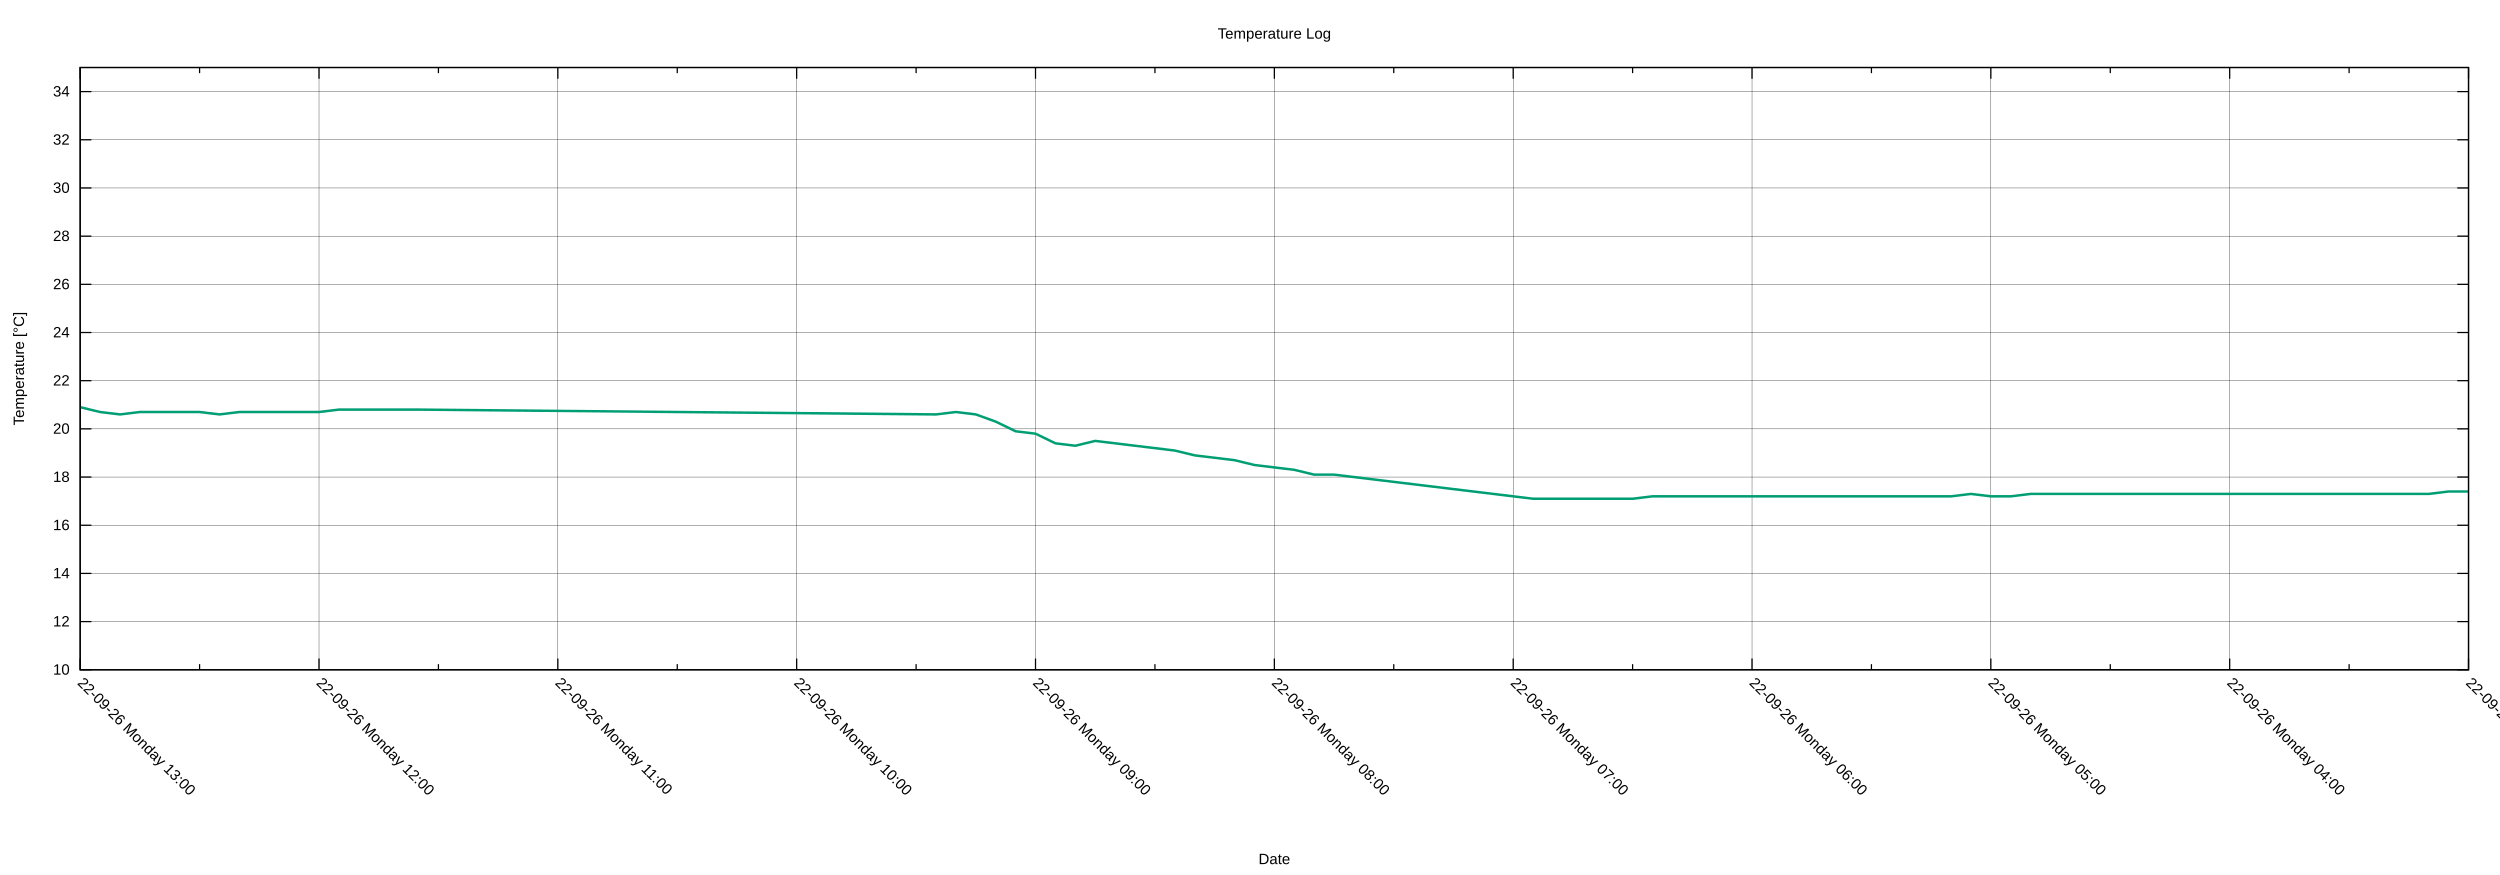
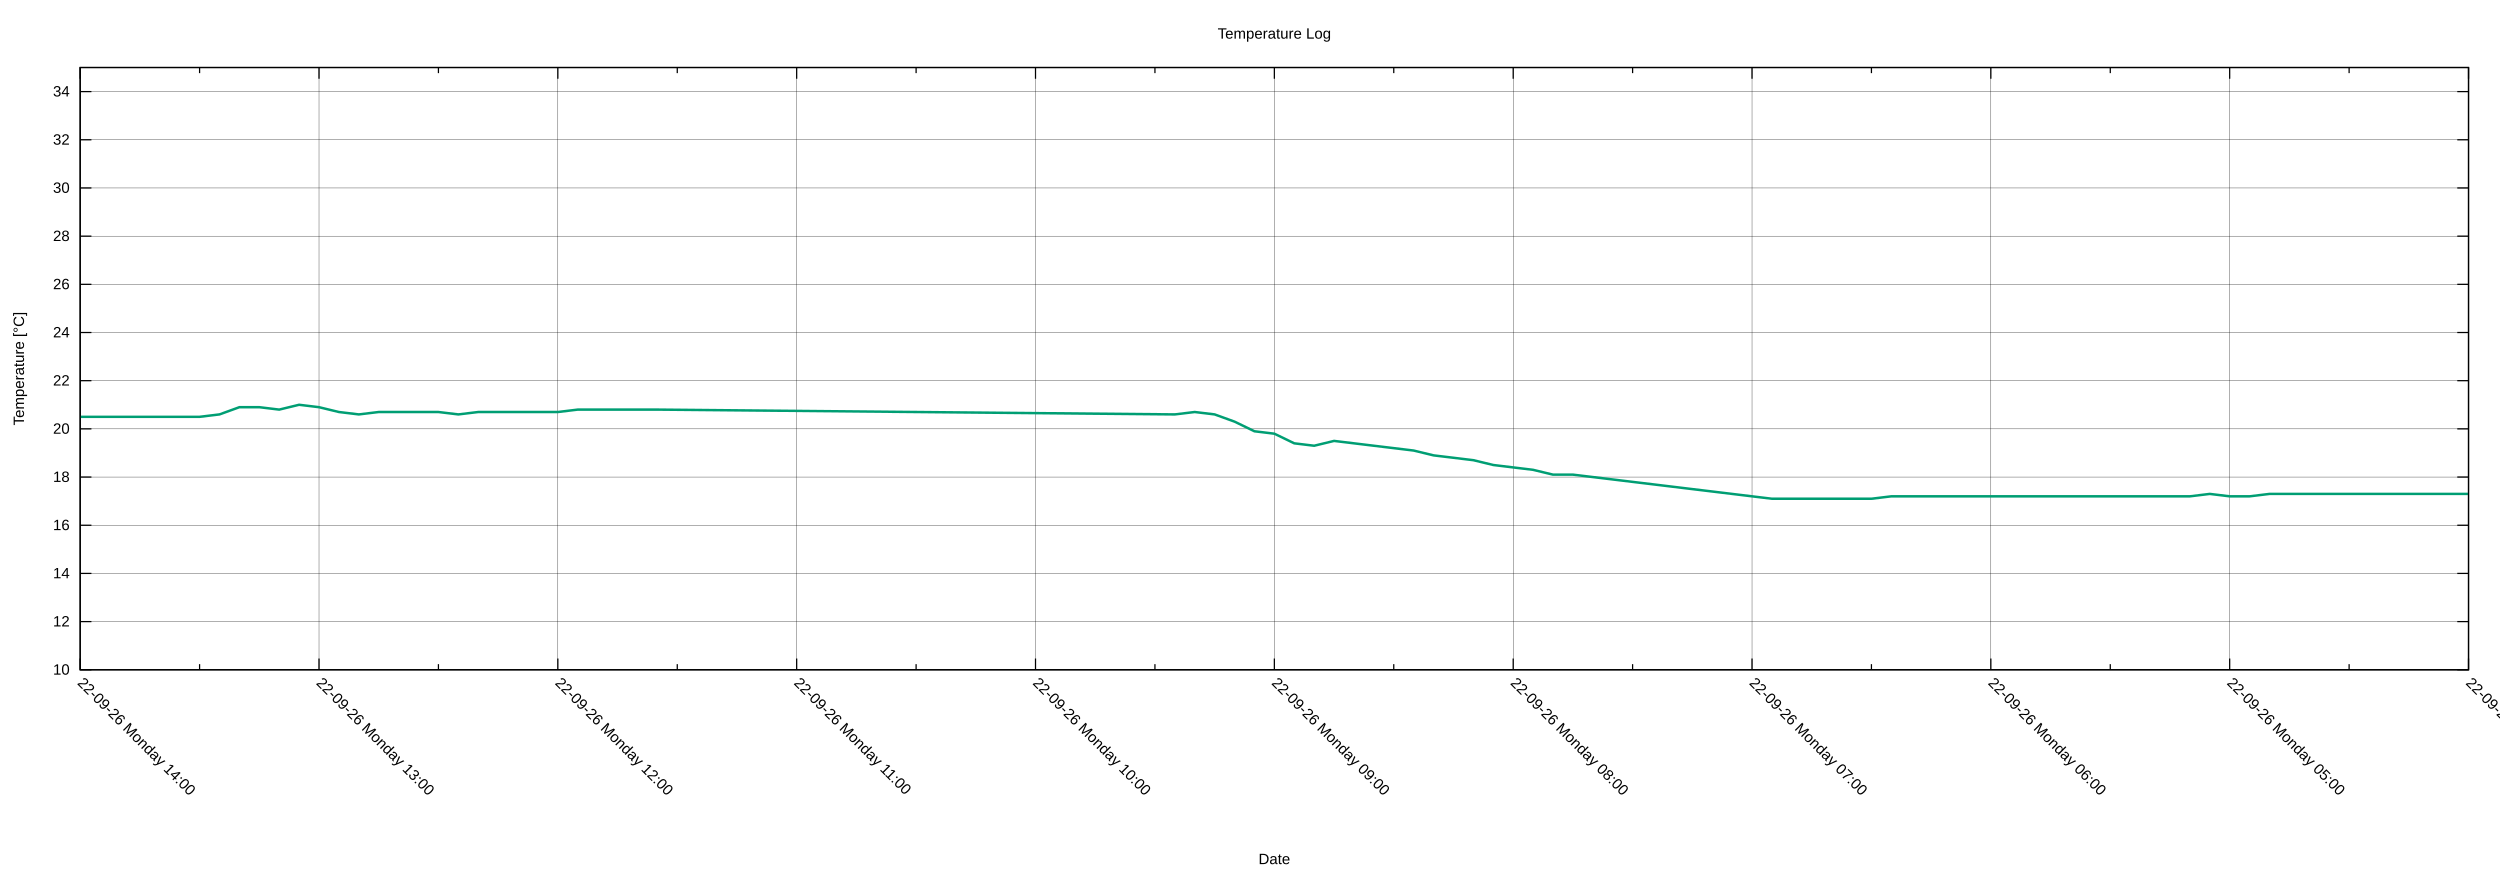
<svg xmlns="http://www.w3.org/2000/svg" xmlns:xlink="http://www.w3.org/1999/xlink" width="2000" height="700" viewBox="0 0 2000 700">
  <g id="gnuplot_canvas">
    <rect x="0" y="0" width="2000" height="700" fill="none" />
    <defs>
      <circle id="gpDot" r="0.5" stroke-width="0.5" stroke="currentColor" />
      <path id="gpPt0" stroke-width="0.222" stroke="currentColor" d="M-1,0 h2 M0,-1 v2" />
      <path id="gpPt1" stroke-width="0.222" stroke="currentColor" d="M-1,-1 L1,1 M1,-1 L-1,1" />
      <path id="gpPt2" stroke-width="0.222" stroke="currentColor" d="M-1,0 L1,0 M0,-1 L0,1 M-1,-1 L1,1 M-1,1 L1,-1" />
      <rect id="gpPt3" stroke-width="0.222" stroke="currentColor" x="-1" y="-1" width="2" height="2" />
      <rect id="gpPt4" stroke-width="0.222" stroke="currentColor" fill="currentColor" x="-1" y="-1" width="2" height="2" />
      <circle id="gpPt5" stroke-width="0.222" stroke="currentColor" cx="0" cy="0" r="1" />
      <use xlink:href="#gpPt5" id="gpPt6" fill="currentColor" stroke="none" />
      <path id="gpPt7" stroke-width="0.222" stroke="currentColor" d="M0,-1.33 L-1.33,0.67 L1.33,0.67 z" />
      <use xlink:href="#gpPt7" id="gpPt8" fill="currentColor" stroke="none" />
      <use xlink:href="#gpPt7" id="gpPt9" stroke="currentColor" transform="rotate(180)" />
      <use xlink:href="#gpPt9" id="gpPt10" fill="currentColor" stroke="none" />
      <use xlink:href="#gpPt3" id="gpPt11" stroke="currentColor" transform="rotate(45)" />
      <use xlink:href="#gpPt11" id="gpPt12" fill="currentColor" stroke="none" />
      <path id="gpPt13" stroke-width="0.222" stroke="currentColor" d="M0,1.330 L1.265,0.411 L0.782,-1.067 L-0.782,-1.076 L-1.265,0.411 z" />
      <use xlink:href="#gpPt13" id="gpPt14" fill="currentColor" stroke="none" />
      <filter id="textbox" filterUnits="objectBoundingBox" x="0" y="0" height="1" width="1">
        <feFlood flood-color="white" flood-opacity="1" result="bgnd" />
        <feComposite in="SourceGraphic" in2="bgnd" operator="atop" />
      </filter>
      <filter id="greybox" filterUnits="objectBoundingBox" x="0" y="0" height="1" width="1">
        <feFlood flood-color="lightgrey" flood-opacity="1" result="grey" />
        <feComposite in="SourceGraphic" in2="grey" operator="atop" />
      </filter>
    </defs>
    <g fill="none" color="white" stroke="currentColor" stroke-width="1.00" stroke-linecap="butt" stroke-linejoin="miter">
</g>
    <g fill="none" color="black" stroke="currentColor" stroke-width="1.00" stroke-linecap="butt" stroke-linejoin="miter">
</g>
    <g fill="none" color="black" stroke="black" stroke-width="0.25" stroke-linecap="butt" stroke-linejoin="miter">
</g>
    <g fill="none" color="black" stroke="currentColor" stroke-width="0.25" stroke-linecap="butt" stroke-linejoin="miter">
      <path stroke="black" class="gridline" d="M64.14,535.82 L1974.82,535.82  " />
    </g>
    <g fill="none" color="black" stroke="black" stroke-width="1.00" stroke-linecap="butt" stroke-linejoin="miter">
</g>
    <g fill="none" color="black" stroke="currentColor" stroke-width="1.00" stroke-linecap="butt" stroke-linejoin="miter">
      <path stroke="black" d="M64.14,535.82 L73.14,535.82 M1974.82,535.82 L1965.82,535.82  " />
      <g transform="translate(55.75,539.72)" stroke="none" fill="black" font-family="Arial" font-size="12.00" text-anchor="end">
        <text>
          <tspan font-family="Arial"> 10</tspan>
        </text>
      </g>
    </g>
    <g fill="none" color="black" stroke="currentColor" stroke-width="1.00" stroke-linecap="butt" stroke-linejoin="miter">
</g>
    <g fill="none" color="black" stroke="black" stroke-width="0.25" stroke-linecap="butt" stroke-linejoin="miter">
</g>
    <g fill="none" color="black" stroke="currentColor" stroke-width="0.25" stroke-linecap="butt" stroke-linejoin="miter">
      <path stroke="black" class="gridline" d="M64.14,497.28 L1974.82,497.28  " />
    </g>
    <g fill="none" color="black" stroke="black" stroke-width="1.00" stroke-linecap="butt" stroke-linejoin="miter">
</g>
    <g fill="none" color="black" stroke="currentColor" stroke-width="1.00" stroke-linecap="butt" stroke-linejoin="miter">
      <path stroke="black" d="M64.14,497.28 L73.14,497.28 M1974.82,497.28 L1965.82,497.28  " />
      <g transform="translate(55.75,501.18)" stroke="none" fill="black" font-family="Arial" font-size="12.00" text-anchor="end">
        <text>
          <tspan font-family="Arial"> 12</tspan>
        </text>
      </g>
    </g>
    <g fill="none" color="black" stroke="currentColor" stroke-width="1.00" stroke-linecap="butt" stroke-linejoin="miter">
</g>
    <g fill="none" color="black" stroke="black" stroke-width="0.25" stroke-linecap="butt" stroke-linejoin="miter">
</g>
    <g fill="none" color="black" stroke="currentColor" stroke-width="0.25" stroke-linecap="butt" stroke-linejoin="miter">
      <path stroke="black" class="gridline" d="M64.14,458.73 L1974.82,458.73  " />
    </g>
    <g fill="none" color="black" stroke="black" stroke-width="1.00" stroke-linecap="butt" stroke-linejoin="miter">
</g>
    <g fill="none" color="black" stroke="currentColor" stroke-width="1.00" stroke-linecap="butt" stroke-linejoin="miter">
      <path stroke="black" d="M64.14,458.73 L73.14,458.73 M1974.82,458.73 L1965.82,458.73  " />
      <g transform="translate(55.75,462.63)" stroke="none" fill="black" font-family="Arial" font-size="12.00" text-anchor="end">
        <text>
          <tspan font-family="Arial"> 14</tspan>
        </text>
      </g>
    </g>
    <g fill="none" color="black" stroke="currentColor" stroke-width="1.00" stroke-linecap="butt" stroke-linejoin="miter">
</g>
    <g fill="none" color="black" stroke="black" stroke-width="0.25" stroke-linecap="butt" stroke-linejoin="miter">
</g>
    <g fill="none" color="black" stroke="currentColor" stroke-width="0.25" stroke-linecap="butt" stroke-linejoin="miter">
      <path stroke="black" class="gridline" d="M64.14,420.19 L1974.82,420.19  " />
    </g>
    <g fill="none" color="black" stroke="black" stroke-width="1.00" stroke-linecap="butt" stroke-linejoin="miter">
</g>
    <g fill="none" color="black" stroke="currentColor" stroke-width="1.00" stroke-linecap="butt" stroke-linejoin="miter">
      <path stroke="black" d="M64.14,420.19 L73.14,420.19 M1974.82,420.19 L1965.82,420.19  " />
      <g transform="translate(55.75,424.09)" stroke="none" fill="black" font-family="Arial" font-size="12.00" text-anchor="end">
        <text>
          <tspan font-family="Arial"> 16</tspan>
        </text>
      </g>
    </g>
    <g fill="none" color="black" stroke="currentColor" stroke-width="1.00" stroke-linecap="butt" stroke-linejoin="miter">
</g>
    <g fill="none" color="black" stroke="black" stroke-width="0.25" stroke-linecap="butt" stroke-linejoin="miter">
</g>
    <g fill="none" color="black" stroke="currentColor" stroke-width="0.25" stroke-linecap="butt" stroke-linejoin="miter">
      <path stroke="black" class="gridline" d="M64.14,381.64 L1974.82,381.64  " />
    </g>
    <g fill="none" color="black" stroke="black" stroke-width="1.00" stroke-linecap="butt" stroke-linejoin="miter">
</g>
    <g fill="none" color="black" stroke="currentColor" stroke-width="1.00" stroke-linecap="butt" stroke-linejoin="miter">
      <path stroke="black" d="M64.14,381.64 L73.14,381.64 M1974.82,381.64 L1965.82,381.64  " />
      <g transform="translate(55.75,385.54)" stroke="none" fill="black" font-family="Arial" font-size="12.00" text-anchor="end">
        <text>
          <tspan font-family="Arial"> 18</tspan>
        </text>
      </g>
    </g>
    <g fill="none" color="black" stroke="currentColor" stroke-width="1.00" stroke-linecap="butt" stroke-linejoin="miter">
</g>
    <g fill="none" color="black" stroke="black" stroke-width="0.25" stroke-linecap="butt" stroke-linejoin="miter">
</g>
    <g fill="none" color="black" stroke="currentColor" stroke-width="0.25" stroke-linecap="butt" stroke-linejoin="miter">
      <path stroke="black" class="gridline" d="M64.14,343.10 L1974.82,343.10  " />
    </g>
    <g fill="none" color="black" stroke="black" stroke-width="1.00" stroke-linecap="butt" stroke-linejoin="miter">
</g>
    <g fill="none" color="black" stroke="currentColor" stroke-width="1.00" stroke-linecap="butt" stroke-linejoin="miter">
      <path stroke="black" d="M64.14,343.10 L73.14,343.10 M1974.82,343.10 L1965.82,343.10  " />
      <g transform="translate(55.75,347.00)" stroke="none" fill="black" font-family="Arial" font-size="12.00" text-anchor="end">
        <text>
          <tspan font-family="Arial"> 20</tspan>
        </text>
      </g>
    </g>
    <g fill="none" color="black" stroke="currentColor" stroke-width="1.00" stroke-linecap="butt" stroke-linejoin="miter">
</g>
    <g fill="none" color="black" stroke="black" stroke-width="0.25" stroke-linecap="butt" stroke-linejoin="miter">
</g>
    <g fill="none" color="black" stroke="currentColor" stroke-width="0.25" stroke-linecap="butt" stroke-linejoin="miter">
      <path stroke="black" class="gridline" d="M64.14,304.55 L1974.82,304.55  " />
    </g>
    <g fill="none" color="black" stroke="black" stroke-width="1.00" stroke-linecap="butt" stroke-linejoin="miter">
</g>
    <g fill="none" color="black" stroke="currentColor" stroke-width="1.00" stroke-linecap="butt" stroke-linejoin="miter">
      <path stroke="black" d="M64.14,304.55 L73.14,304.55 M1974.82,304.55 L1965.82,304.55  " />
      <g transform="translate(55.75,308.45)" stroke="none" fill="black" font-family="Arial" font-size="12.00" text-anchor="end">
        <text>
          <tspan font-family="Arial"> 22</tspan>
        </text>
      </g>
    </g>
    <g fill="none" color="black" stroke="currentColor" stroke-width="1.00" stroke-linecap="butt" stroke-linejoin="miter">
</g>
    <g fill="none" color="black" stroke="black" stroke-width="0.25" stroke-linecap="butt" stroke-linejoin="miter">
</g>
    <g fill="none" color="black" stroke="currentColor" stroke-width="0.25" stroke-linecap="butt" stroke-linejoin="miter">
      <path stroke="black" class="gridline" d="M64.14,266.01 L1974.82,266.01  " />
    </g>
    <g fill="none" color="black" stroke="black" stroke-width="1.00" stroke-linecap="butt" stroke-linejoin="miter">
</g>
    <g fill="none" color="black" stroke="currentColor" stroke-width="1.00" stroke-linecap="butt" stroke-linejoin="miter">
      <path stroke="black" d="M64.14,266.01 L73.14,266.01 M1974.82,266.01 L1965.82,266.01  " />
      <g transform="translate(55.75,269.91)" stroke="none" fill="black" font-family="Arial" font-size="12.00" text-anchor="end">
        <text>
          <tspan font-family="Arial"> 24</tspan>
        </text>
      </g>
    </g>
    <g fill="none" color="black" stroke="currentColor" stroke-width="1.00" stroke-linecap="butt" stroke-linejoin="miter">
</g>
    <g fill="none" color="black" stroke="black" stroke-width="0.25" stroke-linecap="butt" stroke-linejoin="miter">
</g>
    <g fill="none" color="black" stroke="currentColor" stroke-width="0.25" stroke-linecap="butt" stroke-linejoin="miter">
      <path stroke="black" class="gridline" d="M64.14,227.46 L1974.82,227.46  " />
    </g>
    <g fill="none" color="black" stroke="black" stroke-width="1.00" stroke-linecap="butt" stroke-linejoin="miter">
</g>
    <g fill="none" color="black" stroke="currentColor" stroke-width="1.00" stroke-linecap="butt" stroke-linejoin="miter">
      <path stroke="black" d="M64.14,227.46 L73.14,227.46 M1974.82,227.46 L1965.82,227.46  " />
      <g transform="translate(55.75,231.36)" stroke="none" fill="black" font-family="Arial" font-size="12.00" text-anchor="end">
        <text>
          <tspan font-family="Arial"> 26</tspan>
        </text>
      </g>
    </g>
    <g fill="none" color="black" stroke="currentColor" stroke-width="1.00" stroke-linecap="butt" stroke-linejoin="miter">
</g>
    <g fill="none" color="black" stroke="black" stroke-width="0.25" stroke-linecap="butt" stroke-linejoin="miter">
</g>
    <g fill="none" color="black" stroke="currentColor" stroke-width="0.25" stroke-linecap="butt" stroke-linejoin="miter">
      <path stroke="black" class="gridline" d="M64.14,188.92 L1974.82,188.92  " />
    </g>
    <g fill="none" color="black" stroke="black" stroke-width="1.00" stroke-linecap="butt" stroke-linejoin="miter">
</g>
    <g fill="none" color="black" stroke="currentColor" stroke-width="1.00" stroke-linecap="butt" stroke-linejoin="miter">
      <path stroke="black" d="M64.14,188.92 L73.14,188.92 M1974.82,188.92 L1965.82,188.92  " />
      <g transform="translate(55.75,192.82)" stroke="none" fill="black" font-family="Arial" font-size="12.00" text-anchor="end">
        <text>
          <tspan font-family="Arial"> 28</tspan>
        </text>
      </g>
    </g>
    <g fill="none" color="black" stroke="currentColor" stroke-width="1.00" stroke-linecap="butt" stroke-linejoin="miter">
</g>
    <g fill="none" color="black" stroke="black" stroke-width="0.25" stroke-linecap="butt" stroke-linejoin="miter">
</g>
    <g fill="none" color="black" stroke="currentColor" stroke-width="0.25" stroke-linecap="butt" stroke-linejoin="miter">
      <path stroke="black" class="gridline" d="M64.14,150.37 L1974.82,150.37  " />
    </g>
    <g fill="none" color="black" stroke="black" stroke-width="1.00" stroke-linecap="butt" stroke-linejoin="miter">
</g>
    <g fill="none" color="black" stroke="currentColor" stroke-width="1.00" stroke-linecap="butt" stroke-linejoin="miter">
      <path stroke="black" d="M64.14,150.37 L73.14,150.37 M1974.82,150.37 L1965.82,150.37  " />
      <g transform="translate(55.75,154.27)" stroke="none" fill="black" font-family="Arial" font-size="12.00" text-anchor="end">
        <text>
          <tspan font-family="Arial"> 30</tspan>
        </text>
      </g>
    </g>
    <g fill="none" color="black" stroke="currentColor" stroke-width="1.00" stroke-linecap="butt" stroke-linejoin="miter">
</g>
    <g fill="none" color="black" stroke="black" stroke-width="0.25" stroke-linecap="butt" stroke-linejoin="miter">
</g>
    <g fill="none" color="black" stroke="currentColor" stroke-width="0.25" stroke-linecap="butt" stroke-linejoin="miter">
      <path stroke="black" class="gridline" d="M64.14,111.83 L1974.82,111.83  " />
    </g>
    <g fill="none" color="black" stroke="black" stroke-width="1.00" stroke-linecap="butt" stroke-linejoin="miter">
</g>
    <g fill="none" color="black" stroke="currentColor" stroke-width="1.00" stroke-linecap="butt" stroke-linejoin="miter">
      <path stroke="black" d="M64.14,111.83 L73.14,111.83 M1974.82,111.83 L1965.82,111.83  " />
      <g transform="translate(55.75,115.73)" stroke="none" fill="black" font-family="Arial" font-size="12.00" text-anchor="end">
        <text>
          <tspan font-family="Arial"> 32</tspan>
        </text>
      </g>
    </g>
    <g fill="none" color="black" stroke="currentColor" stroke-width="1.00" stroke-linecap="butt" stroke-linejoin="miter">
</g>
    <g fill="none" color="black" stroke="black" stroke-width="0.25" stroke-linecap="butt" stroke-linejoin="miter">
</g>
    <g fill="none" color="black" stroke="currentColor" stroke-width="0.25" stroke-linecap="butt" stroke-linejoin="miter">
      <path stroke="black" class="gridline" d="M64.14,73.28 L1974.82,73.28  " />
    </g>
    <g fill="none" color="black" stroke="black" stroke-width="1.00" stroke-linecap="butt" stroke-linejoin="miter">
</g>
    <g fill="none" color="black" stroke="currentColor" stroke-width="1.00" stroke-linecap="butt" stroke-linejoin="miter">
      <path stroke="black" d="M64.14,73.28 L73.14,73.28 M1974.82,73.28 L1965.82,73.28  " />
      <g transform="translate(55.75,77.18)" stroke="none" fill="black" font-family="Arial" font-size="12.00" text-anchor="end">
        <text>
          <tspan font-family="Arial"> 34</tspan>
        </text>
      </g>
    </g>
    <g fill="none" color="black" stroke="currentColor" stroke-width="1.00" stroke-linecap="butt" stroke-linejoin="miter">
</g>
    <g fill="none" color="black" stroke="black" stroke-width="0.25" stroke-linecap="butt" stroke-linejoin="miter">
</g>
    <g fill="none" color="black" stroke="currentColor" stroke-width="0.25" stroke-linecap="butt" stroke-linejoin="miter">
      <path stroke="black" class="gridline" d="M1974.82,535.82 L1974.82,54.01  " />
    </g>
    <g fill="none" color="black" stroke="black" stroke-width="1.00" stroke-linecap="butt" stroke-linejoin="miter">
</g>
    <g fill="none" color="black" stroke="currentColor" stroke-width="1.00" stroke-linecap="butt" stroke-linejoin="miter">
      <path stroke="black" d="M1974.82,535.82 L1974.82,526.82 M1974.82,54.01 L1974.82,63.01  " />
      <g transform="translate(1972.06,546.97) rotate(45)" stroke="none" fill="black" font-family="Arial" font-size="12.00" text-anchor="start">
        <text>
-           <tspan font-family="Arial">22-09-26 Monday 03:00</tspan>
+           <tspan font-family="Arial">22-09-26 Monday 04:00</tspan>
        </text>
      </g>
    </g>
    <g fill="none" color="black" stroke="currentColor" stroke-width="1.00" stroke-linecap="butt" stroke-linejoin="miter">
      <path stroke="black" d="M1879.29,535.82 L1879.29,531.32 M1879.29,54.01 L1879.29,58.51  " />
    </g>
    <g fill="none" color="black" stroke="black" stroke-width="0.25" stroke-linecap="butt" stroke-linejoin="miter">
</g>
    <g fill="none" color="black" stroke="currentColor" stroke-width="0.25" stroke-linecap="butt" stroke-linejoin="miter">
      <path stroke="black" class="gridline" d="M1783.75,535.82 L1783.75,54.01  " />
    </g>
    <g fill="none" color="black" stroke="black" stroke-width="1.00" stroke-linecap="butt" stroke-linejoin="miter">
</g>
    <g fill="none" color="black" stroke="currentColor" stroke-width="1.00" stroke-linecap="butt" stroke-linejoin="miter">
      <path stroke="black" d="M1783.75,535.82 L1783.75,526.82 M1783.75,54.01 L1783.75,63.01  " />
      <g transform="translate(1780.99,546.97) rotate(45)" stroke="none" fill="black" font-family="Arial" font-size="12.00" text-anchor="start">
        <text>
-           <tspan font-family="Arial">22-09-26 Monday 04:00</tspan>
+           <tspan font-family="Arial">22-09-26 Monday 05:00</tspan>
        </text>
      </g>
    </g>
    <g fill="none" color="black" stroke="currentColor" stroke-width="1.00" stroke-linecap="butt" stroke-linejoin="miter">
      <path stroke="black" d="M1688.22,535.82 L1688.22,531.32 M1688.22,54.01 L1688.22,58.51  " />
    </g>
    <g fill="none" color="black" stroke="black" stroke-width="0.25" stroke-linecap="butt" stroke-linejoin="miter">
</g>
    <g fill="none" color="black" stroke="currentColor" stroke-width="0.25" stroke-linecap="butt" stroke-linejoin="miter">
      <path stroke="black" class="gridline" d="M1592.68,535.82 L1592.68,54.01  " />
    </g>
    <g fill="none" color="black" stroke="black" stroke-width="1.00" stroke-linecap="butt" stroke-linejoin="miter">
</g>
    <g fill="none" color="black" stroke="currentColor" stroke-width="1.00" stroke-linecap="butt" stroke-linejoin="miter">
      <path stroke="black" d="M1592.68,535.82 L1592.68,526.82 M1592.68,54.01 L1592.68,63.01  " />
      <g transform="translate(1589.92,546.97) rotate(45)" stroke="none" fill="black" font-family="Arial" font-size="12.00" text-anchor="start">
        <text>
-           <tspan font-family="Arial">22-09-26 Monday 05:00</tspan>
+           <tspan font-family="Arial">22-09-26 Monday 06:00</tspan>
        </text>
      </g>
    </g>
    <g fill="none" color="black" stroke="currentColor" stroke-width="1.00" stroke-linecap="butt" stroke-linejoin="miter">
      <path stroke="black" d="M1497.15,535.82 L1497.15,531.32 M1497.15,54.01 L1497.15,58.51  " />
    </g>
    <g fill="none" color="black" stroke="black" stroke-width="0.25" stroke-linecap="butt" stroke-linejoin="miter">
</g>
    <g fill="none" color="black" stroke="currentColor" stroke-width="0.25" stroke-linecap="butt" stroke-linejoin="miter">
      <path stroke="black" class="gridline" d="M1401.62,535.82 L1401.62,54.01  " />
    </g>
    <g fill="none" color="black" stroke="black" stroke-width="1.00" stroke-linecap="butt" stroke-linejoin="miter">
</g>
    <g fill="none" color="black" stroke="currentColor" stroke-width="1.00" stroke-linecap="butt" stroke-linejoin="miter">
      <path stroke="black" d="M1401.62,535.82 L1401.62,526.82 M1401.62,54.01 L1401.62,63.01  " />
      <g transform="translate(1398.86,546.97) rotate(45)" stroke="none" fill="black" font-family="Arial" font-size="12.00" text-anchor="start">
        <text>
-           <tspan font-family="Arial">22-09-26 Monday 06:00</tspan>
+           <tspan font-family="Arial">22-09-26 Monday 07:00</tspan>
        </text>
      </g>
    </g>
    <g fill="none" color="black" stroke="currentColor" stroke-width="1.00" stroke-linecap="butt" stroke-linejoin="miter">
      <path stroke="black" d="M1306.08,535.82 L1306.08,531.32 M1306.08,54.01 L1306.08,58.51  " />
    </g>
    <g fill="none" color="black" stroke="black" stroke-width="0.25" stroke-linecap="butt" stroke-linejoin="miter">
</g>
    <g fill="none" color="black" stroke="currentColor" stroke-width="0.25" stroke-linecap="butt" stroke-linejoin="miter">
      <path stroke="black" class="gridline" d="M1210.55,535.82 L1210.55,54.01  " />
    </g>
    <g fill="none" color="black" stroke="black" stroke-width="1.00" stroke-linecap="butt" stroke-linejoin="miter">
</g>
    <g fill="none" color="black" stroke="currentColor" stroke-width="1.00" stroke-linecap="butt" stroke-linejoin="miter">
      <path stroke="black" d="M1210.55,535.82 L1210.55,526.82 M1210.55,54.01 L1210.55,63.01  " />
      <g transform="translate(1207.79,546.97) rotate(45)" stroke="none" fill="black" font-family="Arial" font-size="12.00" text-anchor="start">
        <text>
-           <tspan font-family="Arial">22-09-26 Monday 07:00</tspan>
+           <tspan font-family="Arial">22-09-26 Monday 08:00</tspan>
        </text>
      </g>
    </g>
    <g fill="none" color="black" stroke="currentColor" stroke-width="1.00" stroke-linecap="butt" stroke-linejoin="miter">
      <path stroke="black" d="M1115.01,535.82 L1115.01,531.32 M1115.01,54.01 L1115.01,58.51  " />
    </g>
    <g fill="none" color="black" stroke="black" stroke-width="0.25" stroke-linecap="butt" stroke-linejoin="miter">
</g>
    <g fill="none" color="black" stroke="currentColor" stroke-width="0.25" stroke-linecap="butt" stroke-linejoin="miter">
      <path stroke="black" class="gridline" d="M1019.48,535.82 L1019.48,54.01  " />
    </g>
    <g fill="none" color="black" stroke="black" stroke-width="1.00" stroke-linecap="butt" stroke-linejoin="miter">
</g>
    <g fill="none" color="black" stroke="currentColor" stroke-width="1.00" stroke-linecap="butt" stroke-linejoin="miter">
      <path stroke="black" d="M1019.48,535.82 L1019.48,526.82 M1019.48,54.01 L1019.48,63.01  " />
      <g transform="translate(1016.72,546.97) rotate(45)" stroke="none" fill="black" font-family="Arial" font-size="12.00" text-anchor="start">
        <text>
-           <tspan font-family="Arial">22-09-26 Monday 08:00</tspan>
+           <tspan font-family="Arial">22-09-26 Monday 09:00</tspan>
        </text>
      </g>
    </g>
    <g fill="none" color="black" stroke="currentColor" stroke-width="1.00" stroke-linecap="butt" stroke-linejoin="miter">
      <path stroke="black" d="M923.95,535.82 L923.95,531.32 M923.95,54.01 L923.95,58.51  " />
    </g>
    <g fill="none" color="black" stroke="black" stroke-width="0.25" stroke-linecap="butt" stroke-linejoin="miter">
</g>
    <g fill="none" color="black" stroke="currentColor" stroke-width="0.25" stroke-linecap="butt" stroke-linejoin="miter">
      <path stroke="black" class="gridline" d="M828.41,535.82 L828.41,54.01  " />
    </g>
    <g fill="none" color="black" stroke="black" stroke-width="1.00" stroke-linecap="butt" stroke-linejoin="miter">
</g>
    <g fill="none" color="black" stroke="currentColor" stroke-width="1.00" stroke-linecap="butt" stroke-linejoin="miter">
      <path stroke="black" d="M828.41,535.82 L828.41,526.82 M828.41,54.01 L828.41,63.01  " />
      <g transform="translate(825.65,546.97) rotate(45)" stroke="none" fill="black" font-family="Arial" font-size="12.00" text-anchor="start">
        <text>
-           <tspan font-family="Arial">22-09-26 Monday 09:00</tspan>
+           <tspan font-family="Arial">22-09-26 Monday 10:00</tspan>
        </text>
      </g>
    </g>
    <g fill="none" color="black" stroke="currentColor" stroke-width="1.00" stroke-linecap="butt" stroke-linejoin="miter">
      <path stroke="black" d="M732.88,535.82 L732.88,531.32 M732.88,54.01 L732.88,58.51  " />
    </g>
    <g fill="none" color="black" stroke="black" stroke-width="0.25" stroke-linecap="butt" stroke-linejoin="miter">
</g>
    <g fill="none" color="black" stroke="currentColor" stroke-width="0.25" stroke-linecap="butt" stroke-linejoin="miter">
      <path stroke="black" class="gridline" d="M637.34,535.82 L637.34,54.01  " />
    </g>
    <g fill="none" color="black" stroke="black" stroke-width="1.00" stroke-linecap="butt" stroke-linejoin="miter">
</g>
    <g fill="none" color="black" stroke="currentColor" stroke-width="1.00" stroke-linecap="butt" stroke-linejoin="miter">
      <path stroke="black" d="M637.34,535.82 L637.34,526.82 M637.34,54.01 L637.34,63.01  " />
      <g transform="translate(634.58,546.97) rotate(45)" stroke="none" fill="black" font-family="Arial" font-size="12.00" text-anchor="start">
        <text>
-           <tspan font-family="Arial">22-09-26 Monday 10:00</tspan>
+           <tspan font-family="Arial">22-09-26 Monday 11:00</tspan>
        </text>
      </g>
    </g>
    <g fill="none" color="black" stroke="currentColor" stroke-width="1.00" stroke-linecap="butt" stroke-linejoin="miter">
      <path stroke="black" d="M541.81,535.82 L541.81,531.32 M541.81,54.01 L541.81,58.51  " />
    </g>
    <g fill="none" color="black" stroke="black" stroke-width="0.25" stroke-linecap="butt" stroke-linejoin="miter">
</g>
    <g fill="none" color="black" stroke="currentColor" stroke-width="0.25" stroke-linecap="butt" stroke-linejoin="miter">
      <path stroke="black" class="gridline" d="M446.28,535.82 L446.28,54.01  " />
    </g>
    <g fill="none" color="black" stroke="black" stroke-width="1.00" stroke-linecap="butt" stroke-linejoin="miter">
</g>
    <g fill="none" color="black" stroke="currentColor" stroke-width="1.00" stroke-linecap="butt" stroke-linejoin="miter">
      <path stroke="black" d="M446.28,535.82 L446.28,526.82 M446.28,54.01 L446.28,63.01  " />
      <g transform="translate(443.52,546.97) rotate(45)" stroke="none" fill="black" font-family="Arial" font-size="12.00" text-anchor="start">
        <text>
-           <tspan font-family="Arial">22-09-26 Monday 11:00</tspan>
+           <tspan font-family="Arial">22-09-26 Monday 12:00</tspan>
        </text>
      </g>
    </g>
    <g fill="none" color="black" stroke="currentColor" stroke-width="1.00" stroke-linecap="butt" stroke-linejoin="miter">
      <path stroke="black" d="M350.74,535.82 L350.74,531.32 M350.74,54.01 L350.74,58.51  " />
    </g>
    <g fill="none" color="black" stroke="black" stroke-width="0.25" stroke-linecap="butt" stroke-linejoin="miter">
</g>
    <g fill="none" color="black" stroke="currentColor" stroke-width="0.25" stroke-linecap="butt" stroke-linejoin="miter">
      <path stroke="black" class="gridline" d="M255.21,535.82 L255.21,54.01  " />
    </g>
    <g fill="none" color="black" stroke="black" stroke-width="1.00" stroke-linecap="butt" stroke-linejoin="miter">
</g>
    <g fill="none" color="black" stroke="currentColor" stroke-width="1.00" stroke-linecap="butt" stroke-linejoin="miter">
      <path stroke="black" d="M255.21,535.82 L255.21,526.82 M255.21,54.01 L255.21,63.01  " />
      <g transform="translate(252.45,546.97) rotate(45)" stroke="none" fill="black" font-family="Arial" font-size="12.00" text-anchor="start">
        <text>
-           <tspan font-family="Arial">22-09-26 Monday 12:00</tspan>
+           <tspan font-family="Arial">22-09-26 Monday 13:00</tspan>
        </text>
      </g>
    </g>
    <g fill="none" color="black" stroke="currentColor" stroke-width="1.00" stroke-linecap="butt" stroke-linejoin="miter">
      <path stroke="black" d="M159.67,535.82 L159.67,531.32 M159.67,54.01 L159.67,58.51  " />
    </g>
    <g fill="none" color="black" stroke="black" stroke-width="0.25" stroke-linecap="butt" stroke-linejoin="miter">
</g>
    <g fill="none" color="black" stroke="currentColor" stroke-width="0.25" stroke-linecap="butt" stroke-linejoin="miter">
      <path stroke="black" class="gridline" d="M64.14,535.82 L64.14,54.01  " />
    </g>
    <g fill="none" color="black" stroke="black" stroke-width="1.00" stroke-linecap="butt" stroke-linejoin="miter">
</g>
    <g fill="none" color="black" stroke="currentColor" stroke-width="1.00" stroke-linecap="butt" stroke-linejoin="miter">
      <path stroke="black" d="M64.14,535.82 L64.14,526.82 M64.14,54.01 L64.14,63.01  " />
      <g transform="translate(61.38,546.97) rotate(45)" stroke="none" fill="black" font-family="Arial" font-size="12.00" text-anchor="start">
        <text>
-           <tspan font-family="Arial">22-09-26 Monday 13:00</tspan>
+           <tspan font-family="Arial">22-09-26 Monday 14:00</tspan>
        </text>
      </g>
    </g>
    <g fill="none" color="black" stroke="currentColor" stroke-width="1.00" stroke-linecap="butt" stroke-linejoin="miter">
</g>
    <g fill="none" color="black" stroke="currentColor" stroke-width="1.00" stroke-linecap="butt" stroke-linejoin="miter">
      <path stroke="black" d="M64.14,54.01 L64.14,535.82 L1974.82,535.82 L1974.82,54.01 L64.14,54.01 Z  " />
    </g>
    <g fill="none" color="black" stroke="currentColor" stroke-width="1.00" stroke-linecap="butt" stroke-linejoin="miter">
      <g transform="translate(19.18,294.92) rotate(270)" stroke="none" fill="black" font-family="Arial" font-size="12.00" text-anchor="middle">
        <text>
          <tspan font-family="Arial">Temperature [°C]</tspan>
        </text>
      </g>
    </g>
    <g fill="none" color="black" stroke="currentColor" stroke-width="1.00" stroke-linecap="butt" stroke-linejoin="miter">
      <g transform="translate(1019.48,691.30)" stroke="none" fill="black" font-family="Arial" font-size="12.00" text-anchor="middle">
        <text>
          <tspan font-family="Arial">Date</tspan>
        </text>
      </g>
    </g>
    <g fill="none" color="black" stroke="currentColor" stroke-width="1.00" stroke-linecap="butt" stroke-linejoin="miter">
</g>
    <g id="gnuplot_plot_1">
      <g fill="none" color="white" stroke="currentColor" stroke-width="2.00" stroke-linecap="butt" stroke-linejoin="miter">
</g>
      <g fill="none" color="black" stroke="currentColor" stroke-width="2.00" stroke-linecap="butt" stroke-linejoin="miter">
-         <path stroke="rgb(  0, 158, 115)" d="M64.14,325.75 L80.06,329.61 L95.98,331.53 L111.91,329.61 L127.83,329.61 L143.75,329.61 L159.67,329.61 L175.60,331.53   L191.52,329.61 L207.44,329.61 L223.36,329.61 L239.29,329.61 L255.21,329.61 L271.13,327.68 L287.05,327.68 L302.98,327.68   L318.90,327.68 L334.82,327.68 L748.80,331.53 L764.72,329.61 L780.65,331.53 L796.57,337.31 L812.49,345.02 L828.41,346.95   L844.33,354.66 L860.26,356.59 L876.18,352.73 L892.10,354.66 L908.02,356.59 L923.95,358.51 L939.87,360.44 L955.79,364.30   L971.71,366.22 L987.64,368.15 L1003.56,372.00 L1019.48,373.93 L1035.40,375.86 L1051.32,379.71 L1067.25,379.71 L1083.17,381.64   L1099.09,383.57 L1115.01,385.50 L1130.94,387.42 L1146.86,389.35 L1162.78,391.28 L1178.70,393.20 L1194.63,395.13 L1210.55,397.06   L1226.47,398.99 L1242.39,398.99 L1258.32,398.99 L1274.24,398.99 L1290.16,398.99 L1306.08,398.99 L1322.00,397.06 L1337.93,397.06   L1353.85,397.06 L1369.77,397.06 L1385.69,397.06 L1401.62,397.06 L1417.54,397.06 L1433.46,397.06 L1449.38,397.06 L1465.31,397.06   L1481.23,397.06 L1497.15,397.06 L1513.07,397.06 L1528.99,397.06 L1544.92,397.06 L1560.84,397.06 L1576.76,395.13 L1592.68,397.06   L1608.61,397.06 L1624.53,395.13 L1640.45,395.13 L1656.37,395.13 L1672.30,395.13 L1688.22,395.13 L1704.14,395.13 L1720.06,395.13   L1735.99,395.13 L1751.91,395.13 L1767.83,395.13 L1783.75,395.13 L1799.67,395.13 L1815.60,395.13 L1831.52,395.13 L1847.44,395.13   L1863.36,395.13 L1879.29,395.13 L1895.21,395.13 L1911.13,395.13 L1927.05,395.13 L1942.98,395.13 L1958.90,393.20 L1974.82,393.20    " />
+         <path stroke="rgb(  0, 158, 115)" d="M64.14,333.46 L80.06,333.46 L95.98,333.46 L111.91,333.46 L127.83,333.46 L143.75,333.46 L159.67,333.46 L175.60,331.53   L191.52,325.75 L207.44,325.75 L223.36,327.68 L239.29,323.82 L255.21,325.75 L271.13,329.61 L287.05,331.53 L302.98,329.61   L318.90,329.61 L334.82,329.61 L350.74,329.61 L366.66,331.53 L382.59,329.61 L398.51,329.61 L414.43,329.61 L430.35,329.61   L446.28,329.61 L462.20,327.68 L478.12,327.68 L494.04,327.68 L509.97,327.68 L525.89,327.68 L939.87,331.53 L955.79,329.61   L971.71,331.53 L987.64,337.31 L1003.56,345.02 L1019.48,346.95 L1035.40,354.66 L1051.32,356.59 L1067.25,352.73 L1083.17,354.66   L1099.09,356.59 L1115.01,358.51 L1130.94,360.44 L1146.86,364.30 L1162.78,366.22 L1178.70,368.15 L1194.63,372.00 L1210.55,373.93   L1226.47,375.86 L1242.39,379.71 L1258.32,379.71 L1274.24,381.64 L1290.16,383.57 L1306.08,385.50 L1322.00,387.42 L1337.93,389.35   L1353.85,391.28 L1369.77,393.20 L1385.69,395.13 L1401.62,397.06 L1417.54,398.99 L1433.46,398.99 L1449.38,398.99 L1465.31,398.99   L1481.23,398.99 L1497.15,398.99 L1513.07,397.06 L1528.99,397.06 L1544.92,397.06 L1560.84,397.06 L1576.76,397.06 L1592.68,397.06   L1608.61,397.06 L1624.53,397.06 L1640.45,397.06 L1656.37,397.06 L1672.30,397.06 L1688.22,397.06 L1704.14,397.06 L1720.06,397.06   L1735.99,397.06 L1751.91,397.06 L1767.83,395.13 L1783.75,397.06 L1799.67,397.06 L1815.60,395.13 L1831.52,395.13 L1847.44,395.13   L1863.36,395.13 L1879.29,395.13 L1895.21,395.13 L1911.13,395.13 L1927.05,395.13 L1942.98,395.13 L1958.90,395.13 L1974.82,395.13    " />
      </g>
    </g>
    <g fill="none" color="black" stroke="currentColor" stroke-width="2.00" stroke-linecap="butt" stroke-linejoin="miter">
</g>
    <g fill="none" color="black" stroke="black" stroke-width="1.00" stroke-linecap="butt" stroke-linejoin="miter">
</g>
    <g fill="none" color="black" stroke="currentColor" stroke-width="1.00" stroke-linecap="butt" stroke-linejoin="miter">
      <path stroke="black" d="M64.14,54.01 L64.14,535.82 L1974.82,535.82 L1974.82,54.01 L64.14,54.01 Z  " />
    </g>
    <g fill="none" color="black" stroke="currentColor" stroke-width="1.00" stroke-linecap="butt" stroke-linejoin="miter">
      <g transform="translate(1019.48,30.91)" stroke="none" fill="black" font-family="Arial" font-size="12.00" text-anchor="middle">
        <text>
          <tspan font-family="Arial">Temperature Log</tspan>
        </text>
      </g>
    </g>
    <g fill="none" color="black" stroke="currentColor" stroke-width="1.00" stroke-linecap="butt" stroke-linejoin="miter">
</g>
  </g>
</svg>
